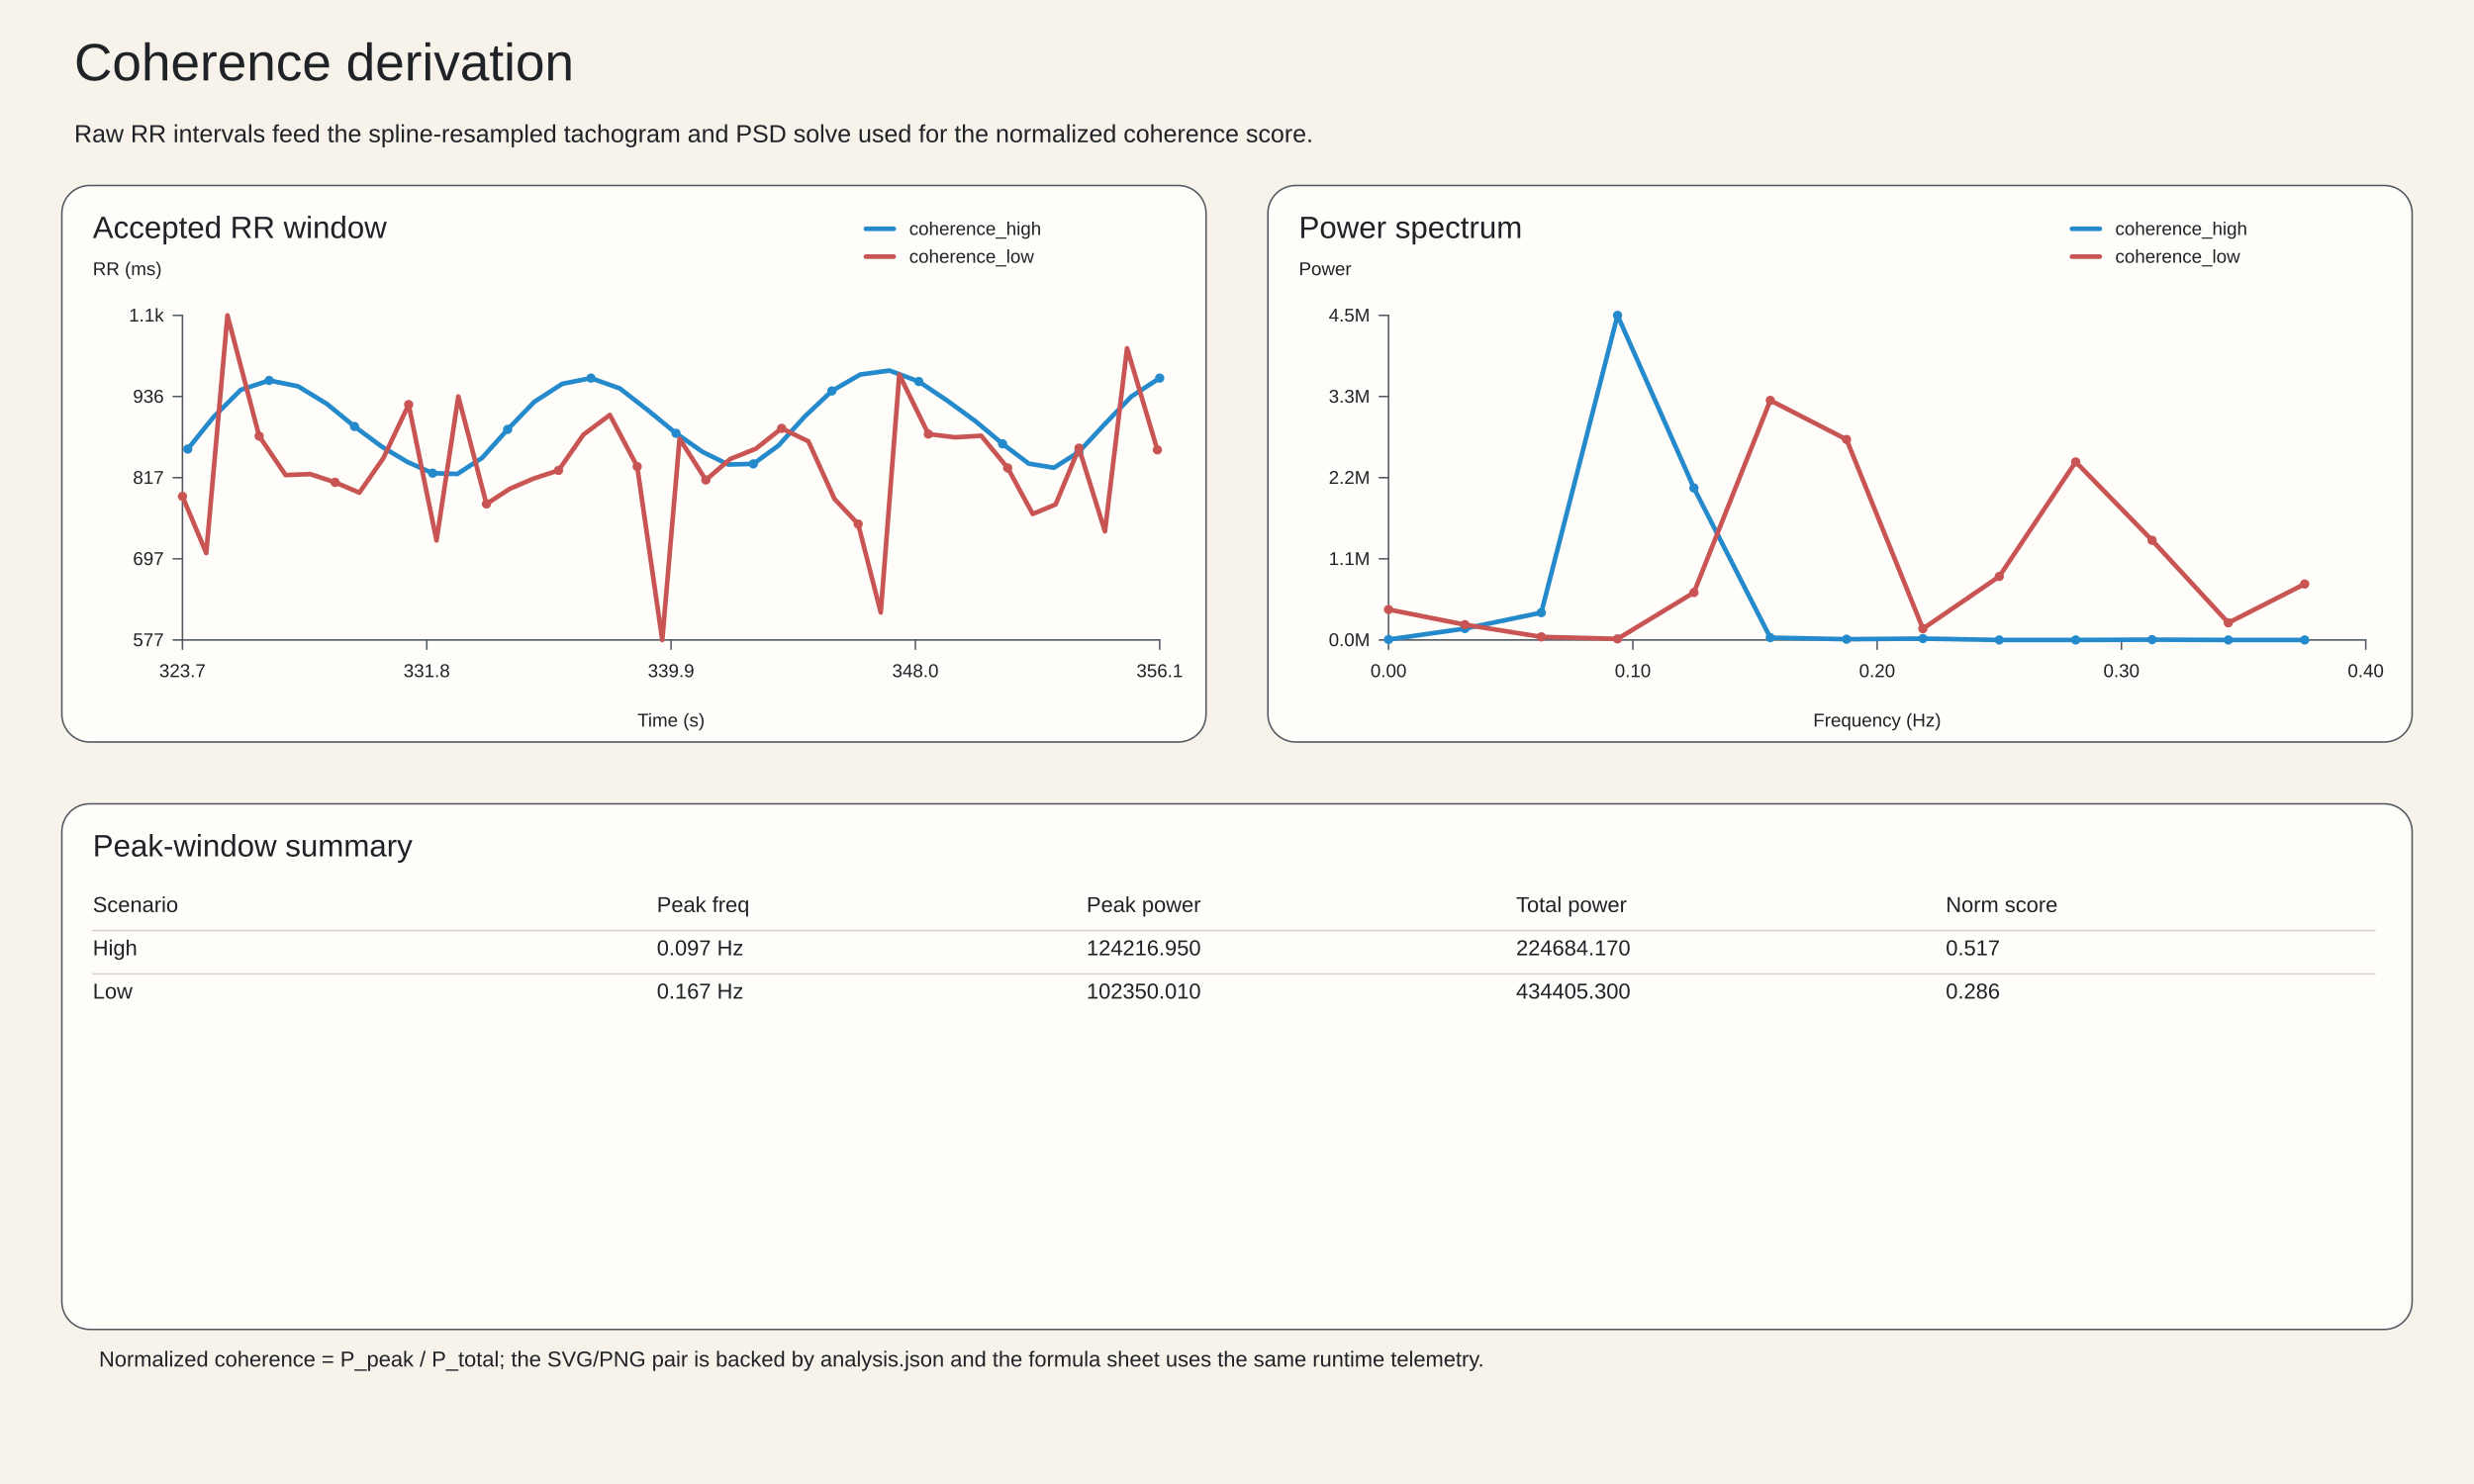
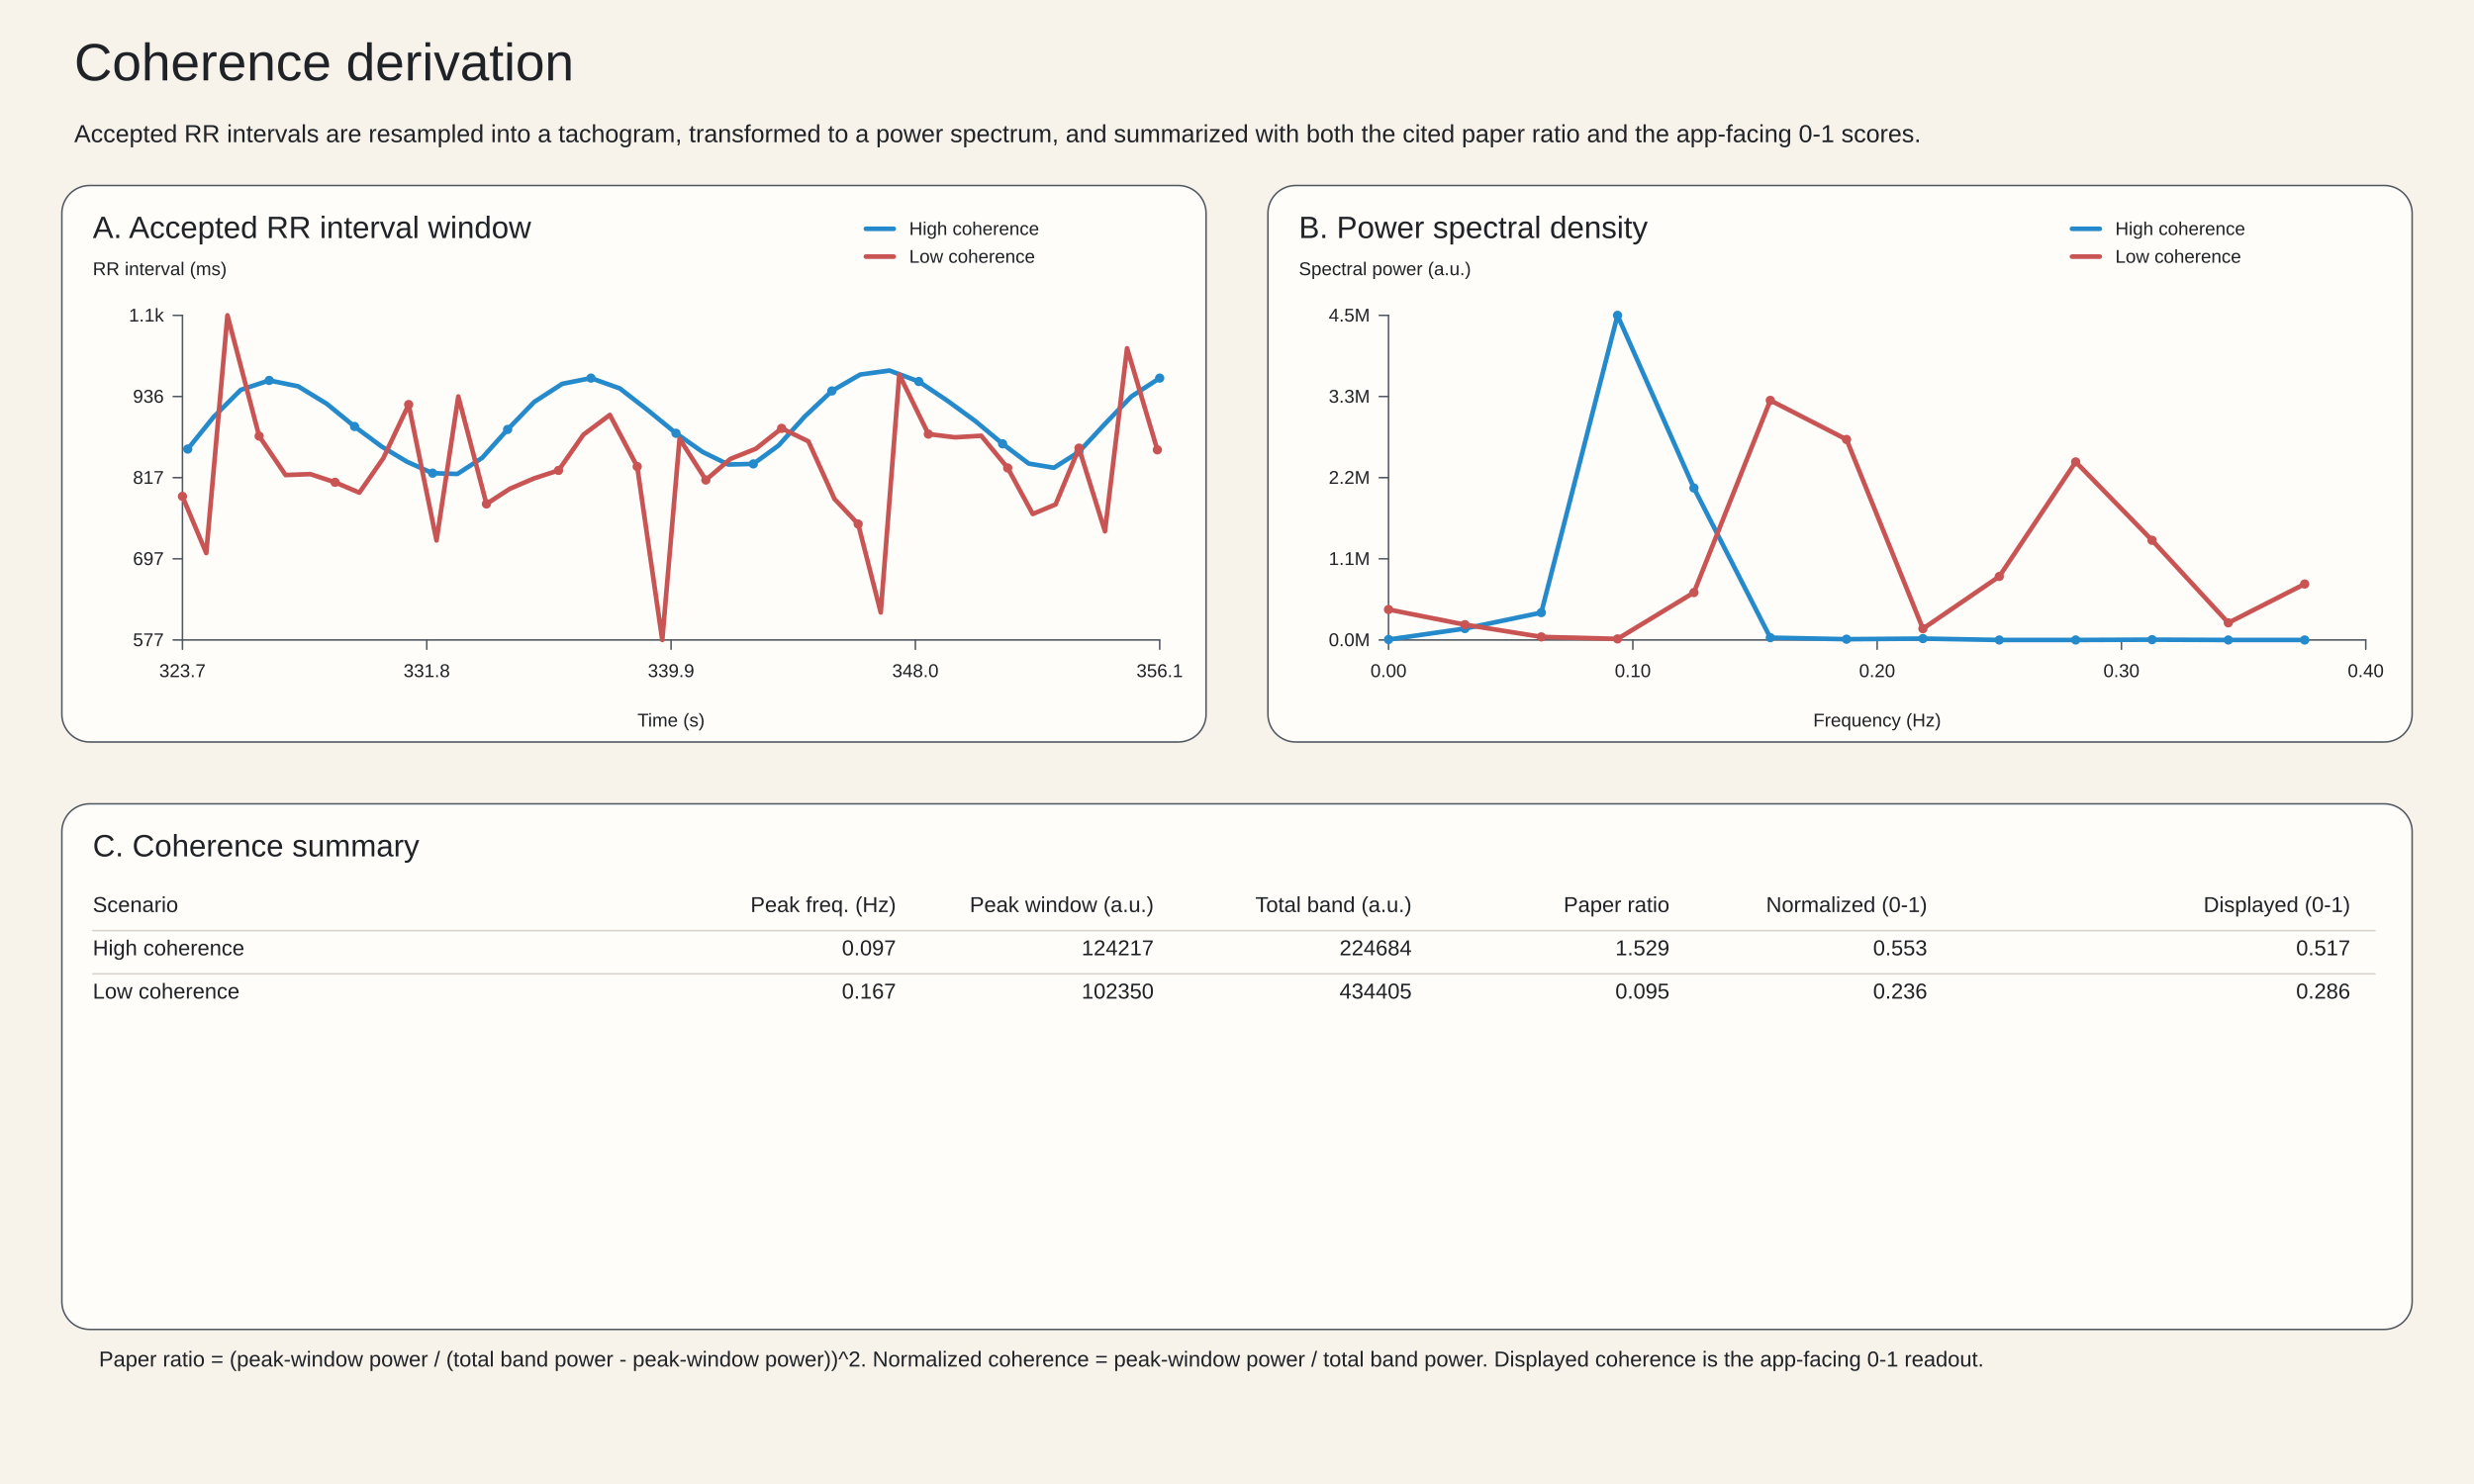
<svg xmlns="http://www.w3.org/2000/svg" width="1600" height="960" viewBox="0 0 1600 960">
  <style>
text { fill: #1f2226; font-family: 'Bahnschrift', 'Segoe UI', Arial, sans-serif; }
</style>
  <rect x="0" y="0" width="1600" height="960" fill="#f7f2ea" />
  <text x="48.0" y="52.0" font-size="34" fill="#1f2226" text-anchor="start">Coherence derivation</text>
-   <text x="48.0" y="92.0" font-size="16" fill="#626a72" text-anchor="start">Raw RR intervals feed the spline-resampled tachogram and PSD solve used for the normalized coherence score.</text>
+   <text x="48.0" y="92.0" font-size="16" fill="#626a72" text-anchor="start">Accepted RR intervals are resampled into a tachogram, transformed to a power spectrum, and summarized with both the cited paper ratio and the app-facing 0-1 scores.</text>
  <rect x="40.0" y="120.0" width="740.0" height="360.0" rx="18" ry="18" fill="#fffdf9" stroke="#515860" stroke-width="1" />
-   <text x="60.0" y="154.0" font-size="20" fill="#1f2226" text-anchor="start">Accepted RR window</text>
+   <text x="60.0" y="154.0" font-size="20" fill="#1f2226" text-anchor="start">A. Accepted RR interval window</text>
  <line x1="118.0" y1="414.0" x2="750.0" y2="414.0" stroke="#515860" stroke-width="1" stroke-linecap="round" />
  <line x1="118.0" y1="204.0" x2="118.0" y2="414.0" stroke="#515860" stroke-width="1" stroke-linecap="round" />
  <line x1="112.0" y1="414.0" x2="118.0" y2="414.0" stroke="#515860" stroke-width="1" stroke-linecap="round" />
  <text x="106.0" y="418.0" font-size="12" fill="#626a72" text-anchor="end">577</text>
  <line x1="112.0" y1="361.5" x2="118.0" y2="361.5" stroke="#515860" stroke-width="1" stroke-linecap="round" />
  <text x="106.0" y="365.5" font-size="12" fill="#626a72" text-anchor="end">697</text>
  <line x1="112.0" y1="309.0" x2="118.0" y2="309.0" stroke="#515860" stroke-width="1" stroke-linecap="round" />
  <text x="106.0" y="313.0" font-size="12" fill="#626a72" text-anchor="end">817</text>
  <line x1="112.0" y1="256.5" x2="118.0" y2="256.5" stroke="#515860" stroke-width="1" stroke-linecap="round" />
  <text x="106.0" y="260.5" font-size="12" fill="#626a72" text-anchor="end">936</text>
  <line x1="112.0" y1="204.0" x2="118.0" y2="204.0" stroke="#515860" stroke-width="1" stroke-linecap="round" />
  <text x="106.0" y="208.0" font-size="12" fill="#626a72" text-anchor="end">1.1k</text>
  <line x1="118.0" y1="414.0" x2="118.0" y2="420.0" stroke="#515860" stroke-width="1" stroke-linecap="round" />
  <text x="118.0" y="438.0" font-size="12" fill="#626a72" text-anchor="middle">323.7</text>
  <line x1="276.0" y1="414.0" x2="276.0" y2="420.0" stroke="#515860" stroke-width="1" stroke-linecap="round" />
  <text x="276.0" y="438.0" font-size="12" fill="#626a72" text-anchor="middle">331.8</text>
  <line x1="434.0" y1="414.0" x2="434.0" y2="420.0" stroke="#515860" stroke-width="1" stroke-linecap="round" />
  <text x="434.0" y="438.0" font-size="12" fill="#626a72" text-anchor="middle">339.9</text>
  <line x1="592.0" y1="414.0" x2="592.0" y2="420.0" stroke="#515860" stroke-width="1" stroke-linecap="round" />
  <text x="592.0" y="438.0" font-size="12" fill="#626a72" text-anchor="middle">348.0</text>
  <line x1="750.0" y1="414.0" x2="750.0" y2="420.0" stroke="#515860" stroke-width="1" stroke-linecap="round" />
  <text x="750.0" y="438.0" font-size="12" fill="#626a72" text-anchor="middle">356.1</text>
  <text x="434.0" y="470.0" font-size="12" fill="#626a72" text-anchor="middle">Time (s)</text>
-   <text x="60.0" y="178.0" font-size="12" fill="#626a72" text-anchor="start">RR (ms)</text>
+   <text x="60.0" y="178.0" font-size="12" fill="#626a72" text-anchor="start">RR interval (ms)</text>
  <line x1="560.0" y1="148.0" x2="578.0" y2="148.0" stroke="#258acb" stroke-width="3" stroke-linecap="round" />
-   <text x="588.0" y="152.0" font-size="12" fill="#626a72" text-anchor="start">coherence_high</text>
+   <text x="588.0" y="152.0" font-size="12" fill="#626a72" text-anchor="start">High coherence</text>
  <line x1="560.0" y1="166.0" x2="578.0" y2="166.0" stroke="#c85454" stroke-width="3" stroke-linecap="round" />
-   <text x="588.0" y="170.0" font-size="12" fill="#626a72" text-anchor="start">coherence_low</text>
+   <text x="588.0" y="170.0" font-size="12" fill="#626a72" text-anchor="start">Low coherence</text>
  <polyline points="121.4,290.5 138.1,269.8 155.7,252.2 174.1,246.1 192.8,249.9 211.3,261.2 229.3,275.9 246.7,288.8 263.4,298.8 279.8,306.1 295.8,306.6 311.8,296.2 328.3,277.8 345.5,260.0 363.6,248.3 382.2,244.6 400.9,251.3 419.4,265.7 437.2,280.3 454.3,292.3 471.0,300.5 487.2,300.1 503.5,288.2 520.3,269.6 538.0,252.9 556.3,242.3 575.2,239.7 594.2,246.8 612.8,259.3 630.9,272.5 648.4,287.1 665.3,299.9 681.6,302.6 697.7,292.4 714.4,274.4 731.8,256.4 750.0,244.6" fill="none" stroke="#258acb" stroke-width="3" stroke-linecap="round" stroke-linejoin="round" />
  <circle cx="121.4" cy="290.5" r="3.0" fill="#258acb" />
  <circle cx="174.1" cy="246.1" r="3.0" fill="#258acb" />
  <circle cx="229.3" cy="275.9" r="3.0" fill="#258acb" />
  <circle cx="279.8" cy="306.1" r="3.0" fill="#258acb" />
  <circle cx="328.3" cy="277.8" r="3.0" fill="#258acb" />
  <circle cx="382.2" cy="244.6" r="3.0" fill="#258acb" />
  <circle cx="437.2" cy="280.3" r="3.0" fill="#258acb" />
  <circle cx="487.2" cy="300.1" r="3.0" fill="#258acb" />
  <circle cx="538.0" cy="252.9" r="3.0" fill="#258acb" />
  <circle cx="594.2" cy="246.8" r="3.0" fill="#258acb" />
  <circle cx="648.4" cy="287.1" r="3.0" fill="#258acb" />
  <circle cx="697.7" cy="292.4" r="3.0" fill="#258acb" />
  <circle cx="750.0" cy="244.6" r="3.0" fill="#258acb" />
  <polyline points="118.0,321.1 133.4,357.8 147.1,204.0 167.6,282.1 184.7,307.3 200.7,306.7 216.7,312.0 232.4,318.7 247.9,296.4 264.3,261.7 282.3,349.6 296.4,256.5 314.6,326.0 329.7,316.2 345.3,309.5 361.2,304.3 377.3,281.2 394.4,268.4 412.1,301.8 428.3,414.0 439.5,283.8 456.5,310.5 472.3,296.9 488.8,290.3 505.5,277.1 522.8,285.5 539.7,322.8 555.0,339.0 569.6,396.2 581.6,242.3 600.4,280.8 617.6,282.9 634.6,281.9 651.7,302.7 667.9,332.5 682.7,326.3 697.8,289.9 714.6,343.7 728.9,225.3 748.5,291.0" fill="none" stroke="#c85454" stroke-width="3" stroke-linecap="round" stroke-linejoin="round" />
  <circle cx="118.0" cy="321.1" r="3.0" fill="#c85454" />
  <circle cx="167.6" cy="282.1" r="3.0" fill="#c85454" />
  <circle cx="216.7" cy="312.0" r="3.0" fill="#c85454" />
  <circle cx="264.3" cy="261.7" r="3.0" fill="#c85454" />
  <circle cx="314.6" cy="326.0" r="3.0" fill="#c85454" />
  <circle cx="361.2" cy="304.3" r="3.0" fill="#c85454" />
  <circle cx="412.1" cy="301.8" r="3.0" fill="#c85454" />
  <circle cx="456.5" cy="310.5" r="3.0" fill="#c85454" />
  <circle cx="505.5" cy="277.1" r="3.0" fill="#c85454" />
  <circle cx="555.0" cy="339.0" r="3.0" fill="#c85454" />
  <circle cx="600.4" cy="280.8" r="3.0" fill="#c85454" />
  <circle cx="651.7" cy="302.7" r="3.0" fill="#c85454" />
  <circle cx="697.8" cy="289.9" r="3.0" fill="#c85454" />
  <circle cx="748.5" cy="291.0" r="3.0" fill="#c85454" />
  <rect x="820.0" y="120.0" width="740.0" height="360.0" rx="18" ry="18" fill="#fffdf9" stroke="#515860" stroke-width="1" />
-   <text x="840.0" y="154.0" font-size="20" fill="#1f2226" text-anchor="start">Power spectrum</text>
+   <text x="840.0" y="154.0" font-size="20" fill="#1f2226" text-anchor="start">B. Power spectral density</text>
  <line x1="898.0" y1="414.0" x2="1530.0" y2="414.0" stroke="#515860" stroke-width="1" stroke-linecap="round" />
  <line x1="898.0" y1="204.0" x2="898.0" y2="414.0" stroke="#515860" stroke-width="1" stroke-linecap="round" />
  <line x1="892.0" y1="414.0" x2="898.0" y2="414.0" stroke="#515860" stroke-width="1" stroke-linecap="round" />
  <text x="886.0" y="418.0" font-size="12" fill="#626a72" text-anchor="end">0.0M</text>
  <line x1="892.0" y1="361.5" x2="898.0" y2="361.5" stroke="#515860" stroke-width="1" stroke-linecap="round" />
  <text x="886.0" y="365.5" font-size="12" fill="#626a72" text-anchor="end">1.1M</text>
  <line x1="892.0" y1="309.0" x2="898.0" y2="309.0" stroke="#515860" stroke-width="1" stroke-linecap="round" />
  <text x="886.0" y="313.0" font-size="12" fill="#626a72" text-anchor="end">2.2M</text>
  <line x1="892.0" y1="256.5" x2="898.0" y2="256.5" stroke="#515860" stroke-width="1" stroke-linecap="round" />
  <text x="886.0" y="260.5" font-size="12" fill="#626a72" text-anchor="end">3.3M</text>
  <line x1="892.0" y1="204.0" x2="898.0" y2="204.0" stroke="#515860" stroke-width="1" stroke-linecap="round" />
  <text x="886.0" y="208.0" font-size="12" fill="#626a72" text-anchor="end">4.5M</text>
  <line x1="898.0" y1="414.0" x2="898.0" y2="420.0" stroke="#515860" stroke-width="1" stroke-linecap="round" />
  <text x="898.0" y="438.0" font-size="12" fill="#626a72" text-anchor="middle">0.00</text>
  <line x1="1056.0" y1="414.0" x2="1056.0" y2="420.0" stroke="#515860" stroke-width="1" stroke-linecap="round" />
  <text x="1056.0" y="438.0" font-size="12" fill="#626a72" text-anchor="middle">0.10</text>
  <line x1="1214.0" y1="414.0" x2="1214.0" y2="420.0" stroke="#515860" stroke-width="1" stroke-linecap="round" />
  <text x="1214.0" y="438.0" font-size="12" fill="#626a72" text-anchor="middle">0.20</text>
  <line x1="1372.0" y1="414.0" x2="1372.0" y2="420.0" stroke="#515860" stroke-width="1" stroke-linecap="round" />
  <text x="1372.0" y="438.0" font-size="12" fill="#626a72" text-anchor="middle">0.30</text>
  <line x1="1530.0" y1="414.0" x2="1530.0" y2="420.0" stroke="#515860" stroke-width="1" stroke-linecap="round" />
  <text x="1530.0" y="438.0" font-size="12" fill="#626a72" text-anchor="middle">0.40</text>
  <text x="1214.0" y="470.0" font-size="12" fill="#626a72" text-anchor="middle">Frequency (Hz)</text>
-   <text x="840.0" y="178.0" font-size="12" fill="#626a72" text-anchor="start">Power</text>
+   <text x="840.0" y="178.0" font-size="12" fill="#626a72" text-anchor="start">Spectral power (a.u.)</text>
  <line x1="1340.0" y1="148.0" x2="1358.0" y2="148.0" stroke="#258acb" stroke-width="3" stroke-linecap="round" />
-   <text x="1368.0" y="152.0" font-size="12" fill="#626a72" text-anchor="start">coherence_high</text>
+   <text x="1368.0" y="152.0" font-size="12" fill="#626a72" text-anchor="start">High coherence</text>
  <line x1="1340.0" y1="166.0" x2="1358.0" y2="166.0" stroke="#c85454" stroke-width="3" stroke-linecap="round" />
-   <text x="1368.0" y="170.0" font-size="12" fill="#626a72" text-anchor="start">coherence_low</text>
+   <text x="1368.0" y="170.0" font-size="12" fill="#626a72" text-anchor="start">Low coherence</text>
  <polyline points="898.0,413.7 947.4,406.6 996.8,396.3 1046.1,204.0 1095.5,315.7 1144.9,412.5 1194.2,413.5 1243.6,413.1 1293.0,414.0 1342.4,414.0 1391.8,413.8 1441.1,414.0 1490.5,414.0" fill="none" stroke="#258acb" stroke-width="3" stroke-linecap="round" stroke-linejoin="round" />
  <circle cx="898.0" cy="413.7" r="3.0" fill="#258acb" />
  <circle cx="947.4" cy="406.6" r="3.0" fill="#258acb" />
  <circle cx="996.8" cy="396.3" r="3.0" fill="#258acb" />
  <circle cx="1046.1" cy="204.0" r="3.0" fill="#258acb" />
  <circle cx="1095.5" cy="315.7" r="3.0" fill="#258acb" />
  <circle cx="1144.9" cy="412.5" r="3.0" fill="#258acb" />
  <circle cx="1194.2" cy="413.5" r="3.0" fill="#258acb" />
  <circle cx="1243.6" cy="413.1" r="3.0" fill="#258acb" />
  <circle cx="1293.0" cy="414.0" r="3.0" fill="#258acb" />
  <circle cx="1342.4" cy="414.0" r="3.0" fill="#258acb" />
  <circle cx="1391.8" cy="413.8" r="3.0" fill="#258acb" />
  <circle cx="1441.1" cy="414.0" r="3.0" fill="#258acb" />
  <circle cx="1490.5" cy="414.0" r="3.0" fill="#258acb" />
  <polyline points="898.0,394.3 947.4,404.1 996.8,412.0 1046.1,413.3 1095.5,383.3 1144.9,259.0 1194.2,284.3 1243.6,406.7 1293.0,372.9 1342.4,298.8 1391.8,349.5 1441.1,402.9 1490.5,377.8" fill="none" stroke="#c85454" stroke-width="3" stroke-linecap="round" stroke-linejoin="round" />
  <circle cx="898.0" cy="394.3" r="3.0" fill="#c85454" />
  <circle cx="947.4" cy="404.1" r="3.0" fill="#c85454" />
  <circle cx="996.8" cy="412.0" r="3.0" fill="#c85454" />
  <circle cx="1046.1" cy="413.3" r="3.0" fill="#c85454" />
  <circle cx="1095.5" cy="383.3" r="3.0" fill="#c85454" />
  <circle cx="1144.9" cy="259.0" r="3.0" fill="#c85454" />
  <circle cx="1194.2" cy="284.3" r="3.0" fill="#c85454" />
  <circle cx="1243.6" cy="406.7" r="3.0" fill="#c85454" />
  <circle cx="1293.0" cy="372.9" r="3.0" fill="#c85454" />
  <circle cx="1342.4" cy="298.8" r="3.0" fill="#c85454" />
  <circle cx="1391.8" cy="349.5" r="3.0" fill="#c85454" />
  <circle cx="1441.1" cy="402.9" r="3.0" fill="#c85454" />
  <circle cx="1490.5" cy="377.8" r="3.0" fill="#c85454" />
  <rect x="40.0" y="520.0" width="1520.0" height="340.0" rx="18" ry="18" fill="#fffdf9" stroke="#515860" stroke-width="1" />
-   <text x="60.0" y="554.0" font-size="20" fill="#1f2226" text-anchor="start">Peak-window summary</text>
+   <text x="60.0" y="554.0" font-size="20" fill="#1f2226" text-anchor="start">C. Coherence summary</text>
  <text x="60.0" y="590.0" font-size="14" fill="#626a72" text-anchor="start">Scenario</text>
-   <text x="424.8" y="590.0" font-size="14" fill="#626a72" text-anchor="start">Peak freq</text>
-   <text x="702.7" y="590.0" font-size="14" fill="#626a72" text-anchor="start">Peak power</text>
-   <text x="980.5" y="590.0" font-size="14" fill="#626a72" text-anchor="start">Total power</text>
-   <text x="1258.4" y="590.0" font-size="14" fill="#626a72" text-anchor="start">Norm score</text>
+   <text x="579.5" y="590.0" font-size="14" fill="#626a72" text-anchor="end">Peak freq. (Hz)</text>
+   <text x="746.2" y="590.0" font-size="14" fill="#626a72" text-anchor="end">Peak window (a.u.)</text>
+   <text x="913.0" y="590.0" font-size="14" fill="#626a72" text-anchor="end">Total band (a.u.)</text>
+   <text x="1079.7" y="590.0" font-size="14" fill="#626a72" text-anchor="end">Paper ratio</text>
+   <text x="1246.4" y="590.0" font-size="14" fill="#626a72" text-anchor="end">Normalized (0-1)</text>
+   <text x="1520.0" y="590.0" font-size="14" fill="#626a72" text-anchor="end">Displayed (0-1)</text>
  <line x1="60.0" y1="602.0" x2="1536.0" y2="602.0" stroke="#d7d2cb" stroke-width="1" stroke-linecap="round" />
-   <text x="60.0" y="618.0" font-size="14" fill="#1f2226" text-anchor="start">High</text>
-   <text x="424.8" y="618.0" font-size="14" fill="#1f2226" text-anchor="start">0.097 Hz</text>
-   <text x="702.7" y="618.0" font-size="14" fill="#1f2226" text-anchor="start">124216.950</text>
-   <text x="980.5" y="618.0" font-size="14" fill="#1f2226" text-anchor="start">224684.170</text>
-   <text x="1258.4" y="618.0" font-size="14" fill="#1f2226" text-anchor="start">0.517</text>
+   <text x="60.0" y="618.0" font-size="14" fill="#1f2226" text-anchor="start">High coherence</text>
+   <text x="579.5" y="618.0" font-size="14" fill="#1f2226" text-anchor="end">0.097</text>
+   <text x="746.2" y="618.0" font-size="14" fill="#1f2226" text-anchor="end">124217</text>
+   <text x="913.0" y="618.0" font-size="14" fill="#1f2226" text-anchor="end">224684</text>
+   <text x="1079.7" y="618.0" font-size="14" fill="#1f2226" text-anchor="end">1.529</text>
+   <text x="1246.4" y="618.0" font-size="14" fill="#1f2226" text-anchor="end">0.553</text>
+   <text x="1520.0" y="618.0" font-size="14" fill="#1f2226" text-anchor="end">0.517</text>
  <line x1="60.0" y1="630.0" x2="1536.0" y2="630.0" stroke="#d7d2cb" stroke-width="1" stroke-linecap="round" />
-   <text x="60.0" y="646.0" font-size="14" fill="#1f2226" text-anchor="start">Low</text>
-   <text x="424.8" y="646.0" font-size="14" fill="#1f2226" text-anchor="start">0.167 Hz</text>
-   <text x="702.7" y="646.0" font-size="14" fill="#1f2226" text-anchor="start">102350.010</text>
-   <text x="980.5" y="646.0" font-size="14" fill="#1f2226" text-anchor="start">434405.300</text>
-   <text x="1258.4" y="646.0" font-size="14" fill="#1f2226" text-anchor="start">0.286</text>
-   <text x="64.0" y="884.0" font-size="14" fill="#626a72" text-anchor="start">Normalized coherence = P_peak / P_total; the SVG/PNG pair is backed by analysis.json and the formula sheet uses the same runtime telemetry.</text>
+   <text x="60.0" y="646.0" font-size="14" fill="#1f2226" text-anchor="start">Low coherence</text>
+   <text x="579.5" y="646.0" font-size="14" fill="#1f2226" text-anchor="end">0.167</text>
+   <text x="746.2" y="646.0" font-size="14" fill="#1f2226" text-anchor="end">102350</text>
+   <text x="913.0" y="646.0" font-size="14" fill="#1f2226" text-anchor="end">434405</text>
+   <text x="1079.7" y="646.0" font-size="14" fill="#1f2226" text-anchor="end">0.095</text>
+   <text x="1246.4" y="646.0" font-size="14" fill="#1f2226" text-anchor="end">0.236</text>
+   <text x="1520.0" y="646.0" font-size="14" fill="#1f2226" text-anchor="end">0.286</text>
+   <text x="64.0" y="884.0" font-size="14" fill="#626a72" text-anchor="start">Paper ratio = (peak-window power / (total band power - peak-window power))^2. Normalized coherence = peak-window power / total band power. Displayed coherence is the app-facing 0-1 readout.</text>
</svg>
